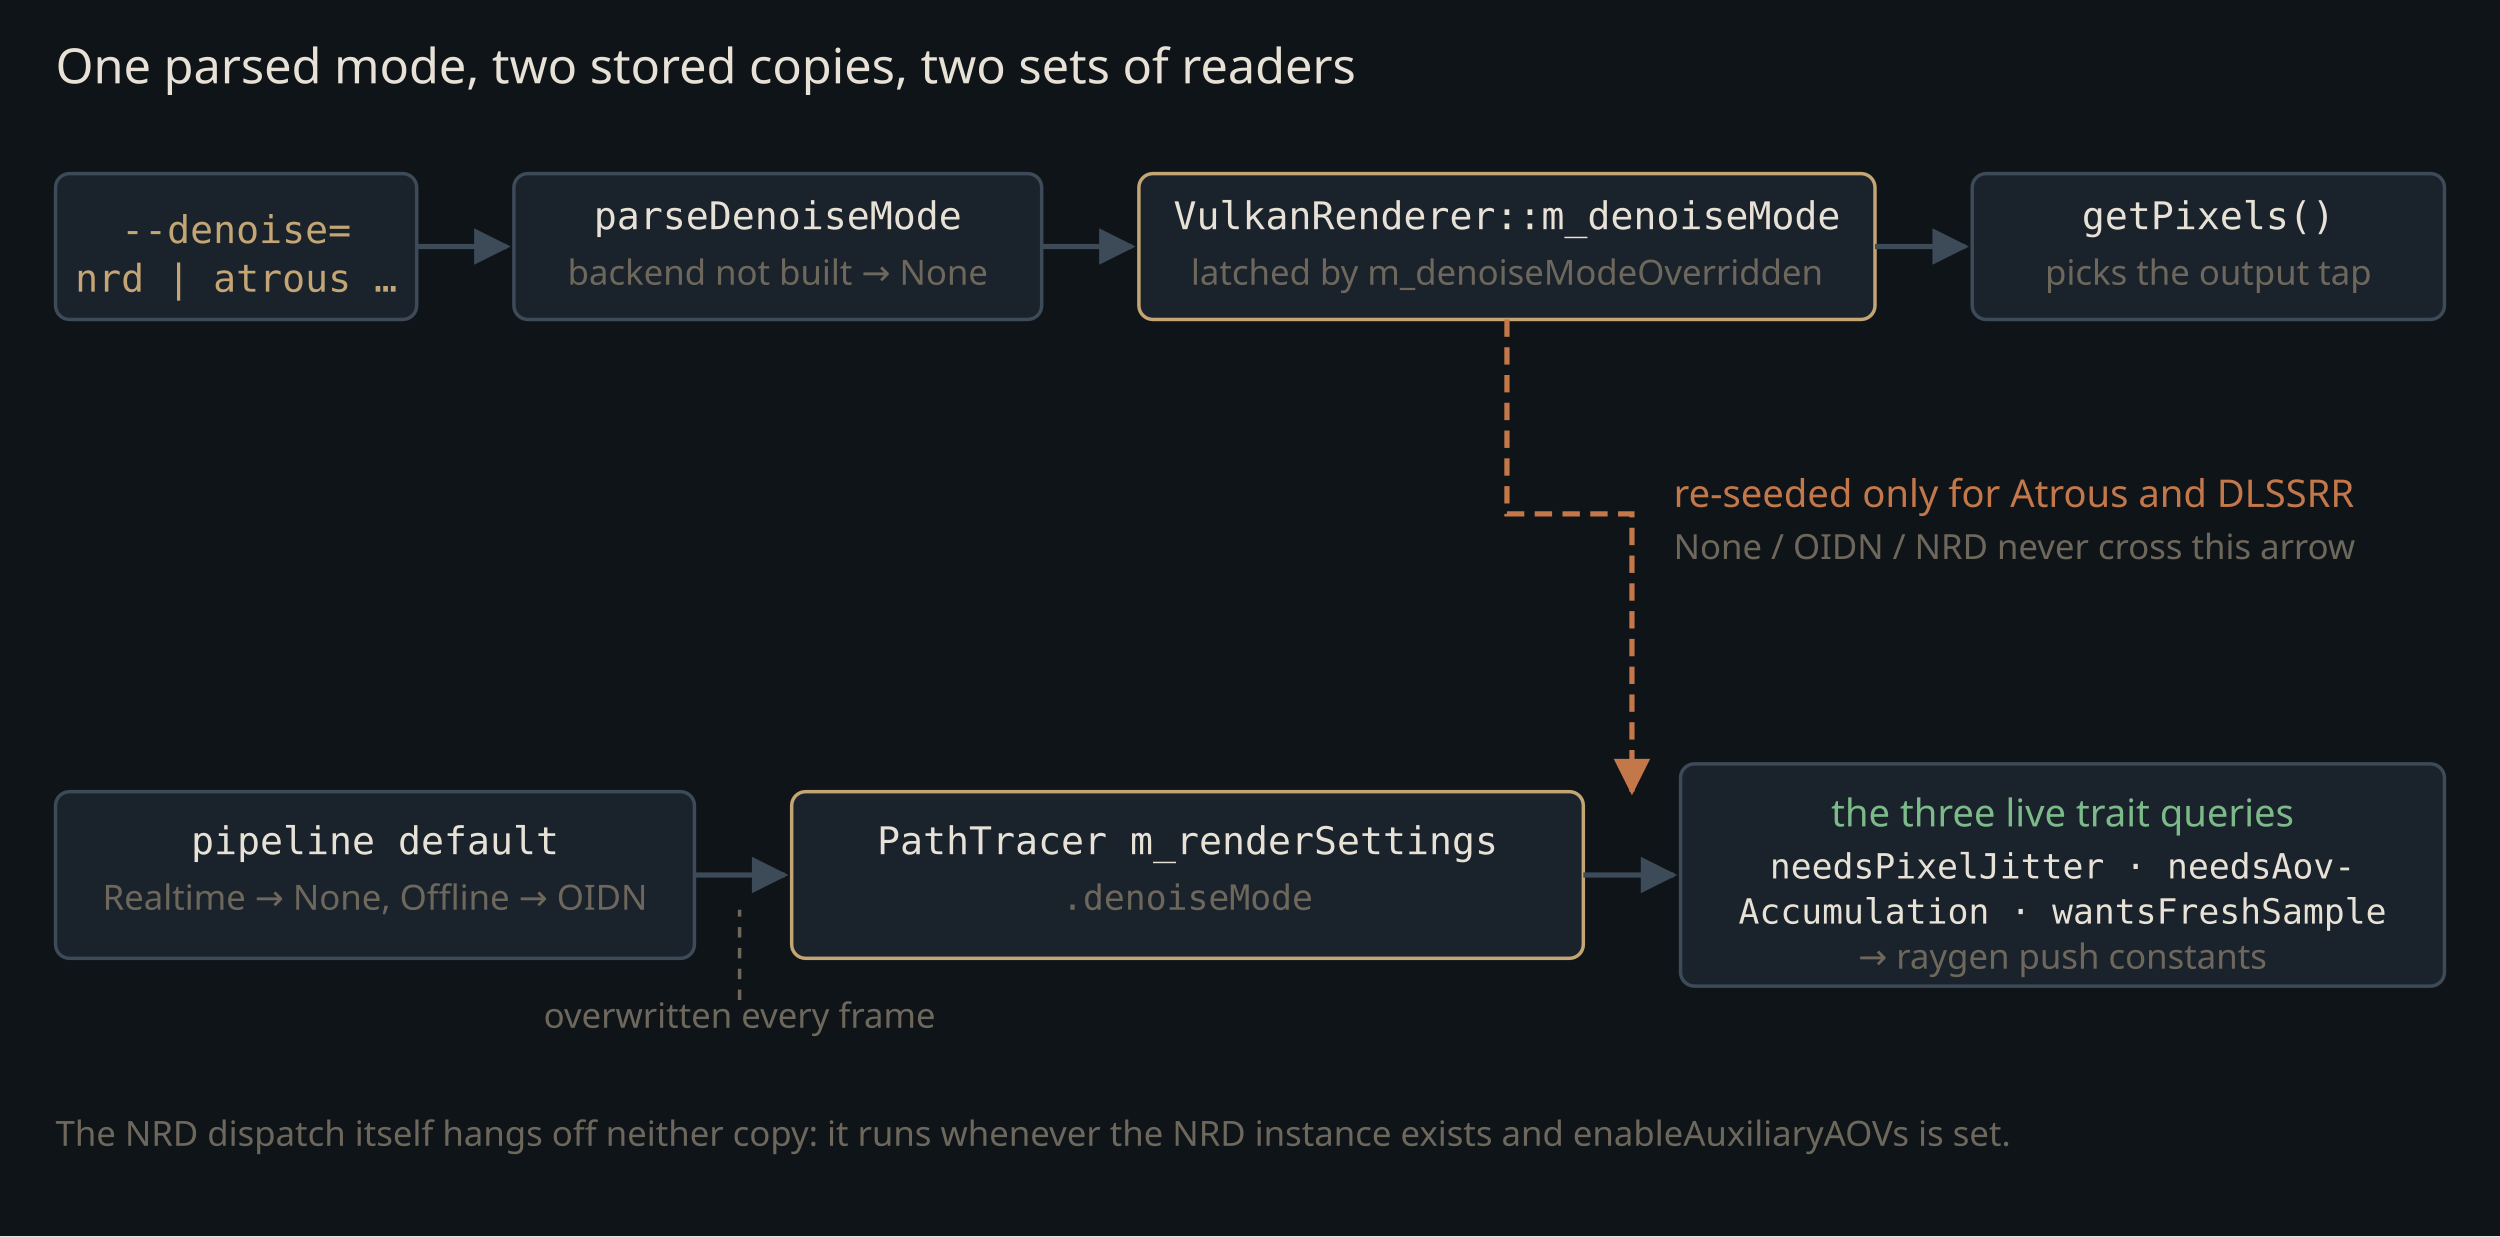
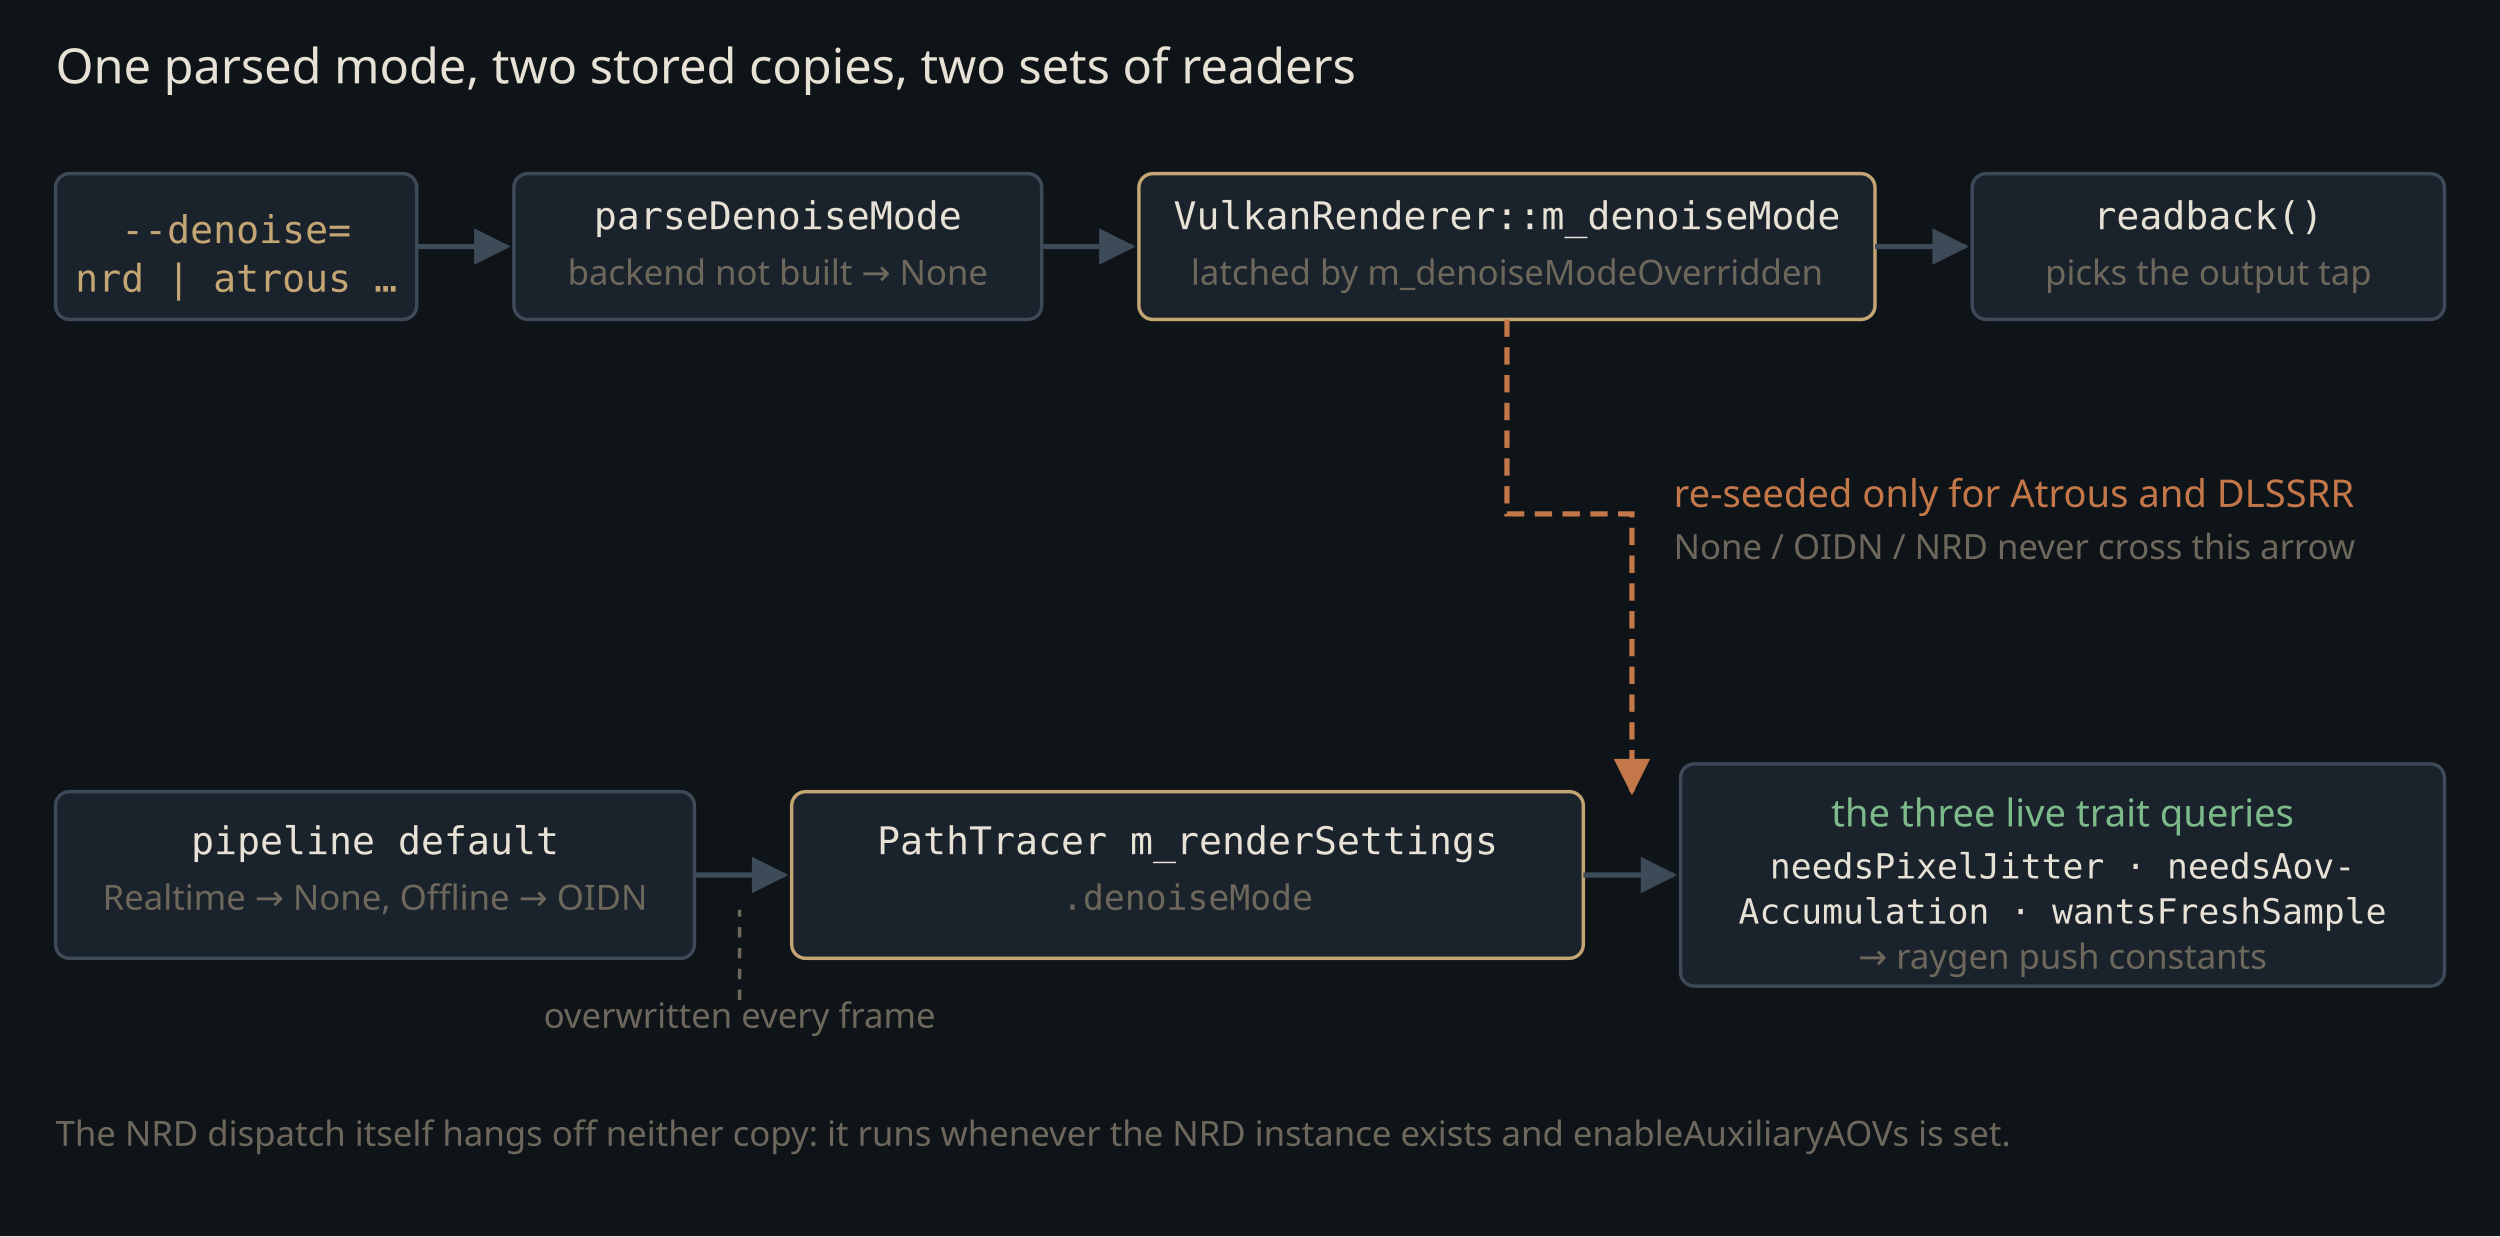
- <svg xmlns="http://www.w3.org/2000/svg" viewBox="0 0 720 356" class="unit-diagram" role="img" aria-label="Data flow of DenoiseMode: the CLI string is parsed once, then stored in two independent copies. VulkanRenderer::m_denoiseMode drives the getPixels readback tap. PathTracer's RTRenderSettings::denoiseMode drives the per-frame trait queries, but is reset to the pipeline default every frame and only re-seeded for Atrous and DLSSRR.">
+ <svg xmlns="http://www.w3.org/2000/svg" viewBox="0 0 720 356" class="unit-diagram" role="img" aria-label="Data flow of DenoiseMode: the CLI string is parsed once, then stored in two independent copies. VulkanRenderer::m_denoiseMode drives the readback tap. PathTracer's RTRenderSettings::denoiseMode drives the per-frame trait queries, but is reset to the pipeline default every frame and only re-seeded for Atrous and DLSSRR.">
  <defs>
    <marker id="dtmf-arrow" viewBox="0 0 10 10" refX="9" refY="5" markerWidth="7" markerHeight="7" orient="auto-start-reverse">
      <path d="M 0 0 L 10 5 L 0 10 z" fill="#3d4a58" />
    </marker>
    <marker id="dtmf-arrow-a" viewBox="0 0 10 10" refX="9" refY="5" markerWidth="7" markerHeight="7" orient="auto-start-reverse">
      <path d="M 0 0 L 10 5 L 0 10 z" fill="#c4784a" />
    </marker>
  </defs>
  <rect x="0" y="0" width="720" height="356" fill="#0f1419" />
  <text x="16" y="24" font-family="DM Sans,sans-serif" font-size="14" fill="#e8e2d6">
    One parsed mode, two stored copies, two sets of readers
  </text>
  <rect x="16" y="50" width="104" height="42" rx="4" fill="#1a222c" stroke="#3d4a58" />
  <text x="68" y="70" text-anchor="middle" font-family="IBM Plex Mono,monospace" font-size="11" fill="#c4a574">--denoise=</text>
  <text x="68" y="84" text-anchor="middle" font-family="IBM Plex Mono,monospace" font-size="11" fill="#c4a574">nrd | atrous …</text>
  <line x1="120" y1="71" x2="146" y2="71" stroke="#3d4a58" stroke-width="1.5" marker-end="url(#dtmf-arrow)" />
  <rect x="148" y="50" width="152" height="42" rx="4" fill="#1a222c" stroke="#3d4a58" />
  <text x="224" y="66" text-anchor="middle" font-family="IBM Plex Mono,monospace" font-size="11" fill="#e8e2d6">parseDenoiseMode</text>
  <text x="224" y="82" text-anchor="middle" font-family="DM Sans,sans-serif" font-size="10" fill="#6e685c">backend not built → None</text>
  <line x1="300" y1="71" x2="326" y2="71" stroke="#3d4a58" stroke-width="1.5" marker-end="url(#dtmf-arrow)" />
  <rect x="328" y="50" width="212" height="42" rx="4" fill="#1a222c" stroke="#c4a574" />
  <text x="434" y="66" text-anchor="middle" font-family="IBM Plex Mono,monospace" font-size="11" fill="#e8e2d6">VulkanRenderer::m_denoiseMode</text>
  <text x="434" y="82" text-anchor="middle" font-family="DM Sans,sans-serif" font-size="10" fill="#6e685c">latched by m_denoiseModeOverridden</text>
  <line x1="540" y1="71" x2="566" y2="71" stroke="#3d4a58" stroke-width="1.5" marker-end="url(#dtmf-arrow)" />
  <rect x="568" y="50" width="136" height="42" rx="4" fill="#1a222c" stroke="#3d4a58" />
-   <text x="636" y="66" text-anchor="middle" font-family="IBM Plex Mono,monospace" font-size="11" fill="#e8e2d6">getPixels()</text>
+   <text x="636" y="66" text-anchor="middle" font-family="IBM Plex Mono,monospace" font-size="11" fill="#e8e2d6">readback()</text>
  <text x="636" y="82" text-anchor="middle" font-family="DM Sans,sans-serif" font-size="10" fill="#6e685c">picks the output tap</text>
  <path d="M 434 92 L 434 148 L 470 148 L 470 228" fill="none" stroke="#c4784a" stroke-width="1.5" stroke-dasharray="5 3" marker-end="url(#dtmf-arrow-a)" />
  <text x="482" y="146" font-family="DM Sans,sans-serif" font-size="11" fill="#c4784a">re-seeded only for Atrous and DLSSRR</text>
  <text x="482" y="161" font-family="DM Sans,sans-serif" font-size="10" fill="#6e685c">None / OIDN / NRD never cross this arrow</text>
  <rect x="16" y="228" width="184" height="48" rx="4" fill="#1a222c" stroke="#3d4a58" />
  <text x="108" y="246" text-anchor="middle" font-family="IBM Plex Mono,monospace" font-size="11" fill="#e8e2d6">pipeline default</text>
  <text x="108" y="262" text-anchor="middle" font-family="DM Sans,sans-serif" font-size="10" fill="#6e685c">Realtime → None, Offline → OIDN</text>
  <line x1="200" y1="252" x2="226" y2="252" stroke="#3d4a58" stroke-width="1.5" marker-end="url(#dtmf-arrow)" />
  <text x="213" y="296" text-anchor="middle" font-family="DM Sans,sans-serif" font-size="10" fill="#6e685c">overwritten every frame</text>
  <path d="M 213 288 L 213 262" fill="none" stroke="#6e685c" stroke-width="1" stroke-dasharray="3 3" />
  <rect x="228" y="228" width="228" height="48" rx="4" fill="#1a222c" stroke="#c4a574" />
  <text x="342" y="246" text-anchor="middle" font-family="IBM Plex Mono,monospace" font-size="11" fill="#e8e2d6">PathTracer m_renderSettings</text>
  <text x="342" y="262" text-anchor="middle" font-family="IBM Plex Mono,monospace" font-size="10" fill="#6e685c">.denoiseMode</text>
  <line x1="456" y1="252" x2="482" y2="252" stroke="#3d4a58" stroke-width="1.5" marker-end="url(#dtmf-arrow)" />
  <rect x="484" y="220" width="220" height="64" rx="4" fill="#1a222c" stroke="#3d4a58" />
  <text x="594" y="238" text-anchor="middle" font-family="DM Sans,sans-serif" font-size="11" fill="#7dba8a">the three live trait queries</text>
  <text x="594" y="253" text-anchor="middle" font-family="IBM Plex Mono,monospace" font-size="10" fill="#e8e2d6">needsPixelJitter · needsAov-</text>
  <text x="594" y="266" text-anchor="middle" font-family="IBM Plex Mono,monospace" font-size="10" fill="#e8e2d6">Accumulation · wantsFreshSample</text>
  <text x="594" y="279" text-anchor="middle" font-family="DM Sans,sans-serif" font-size="10" fill="#6e685c">→ raygen push constants</text>
  <text x="16" y="330" font-family="DM Sans,sans-serif" font-size="10" fill="#6e685c">
    The NRD dispatch itself hangs off neither copy: it runs whenever the NRD instance exists and enableAuxiliaryAOVs is set.
  </text>
</svg>
